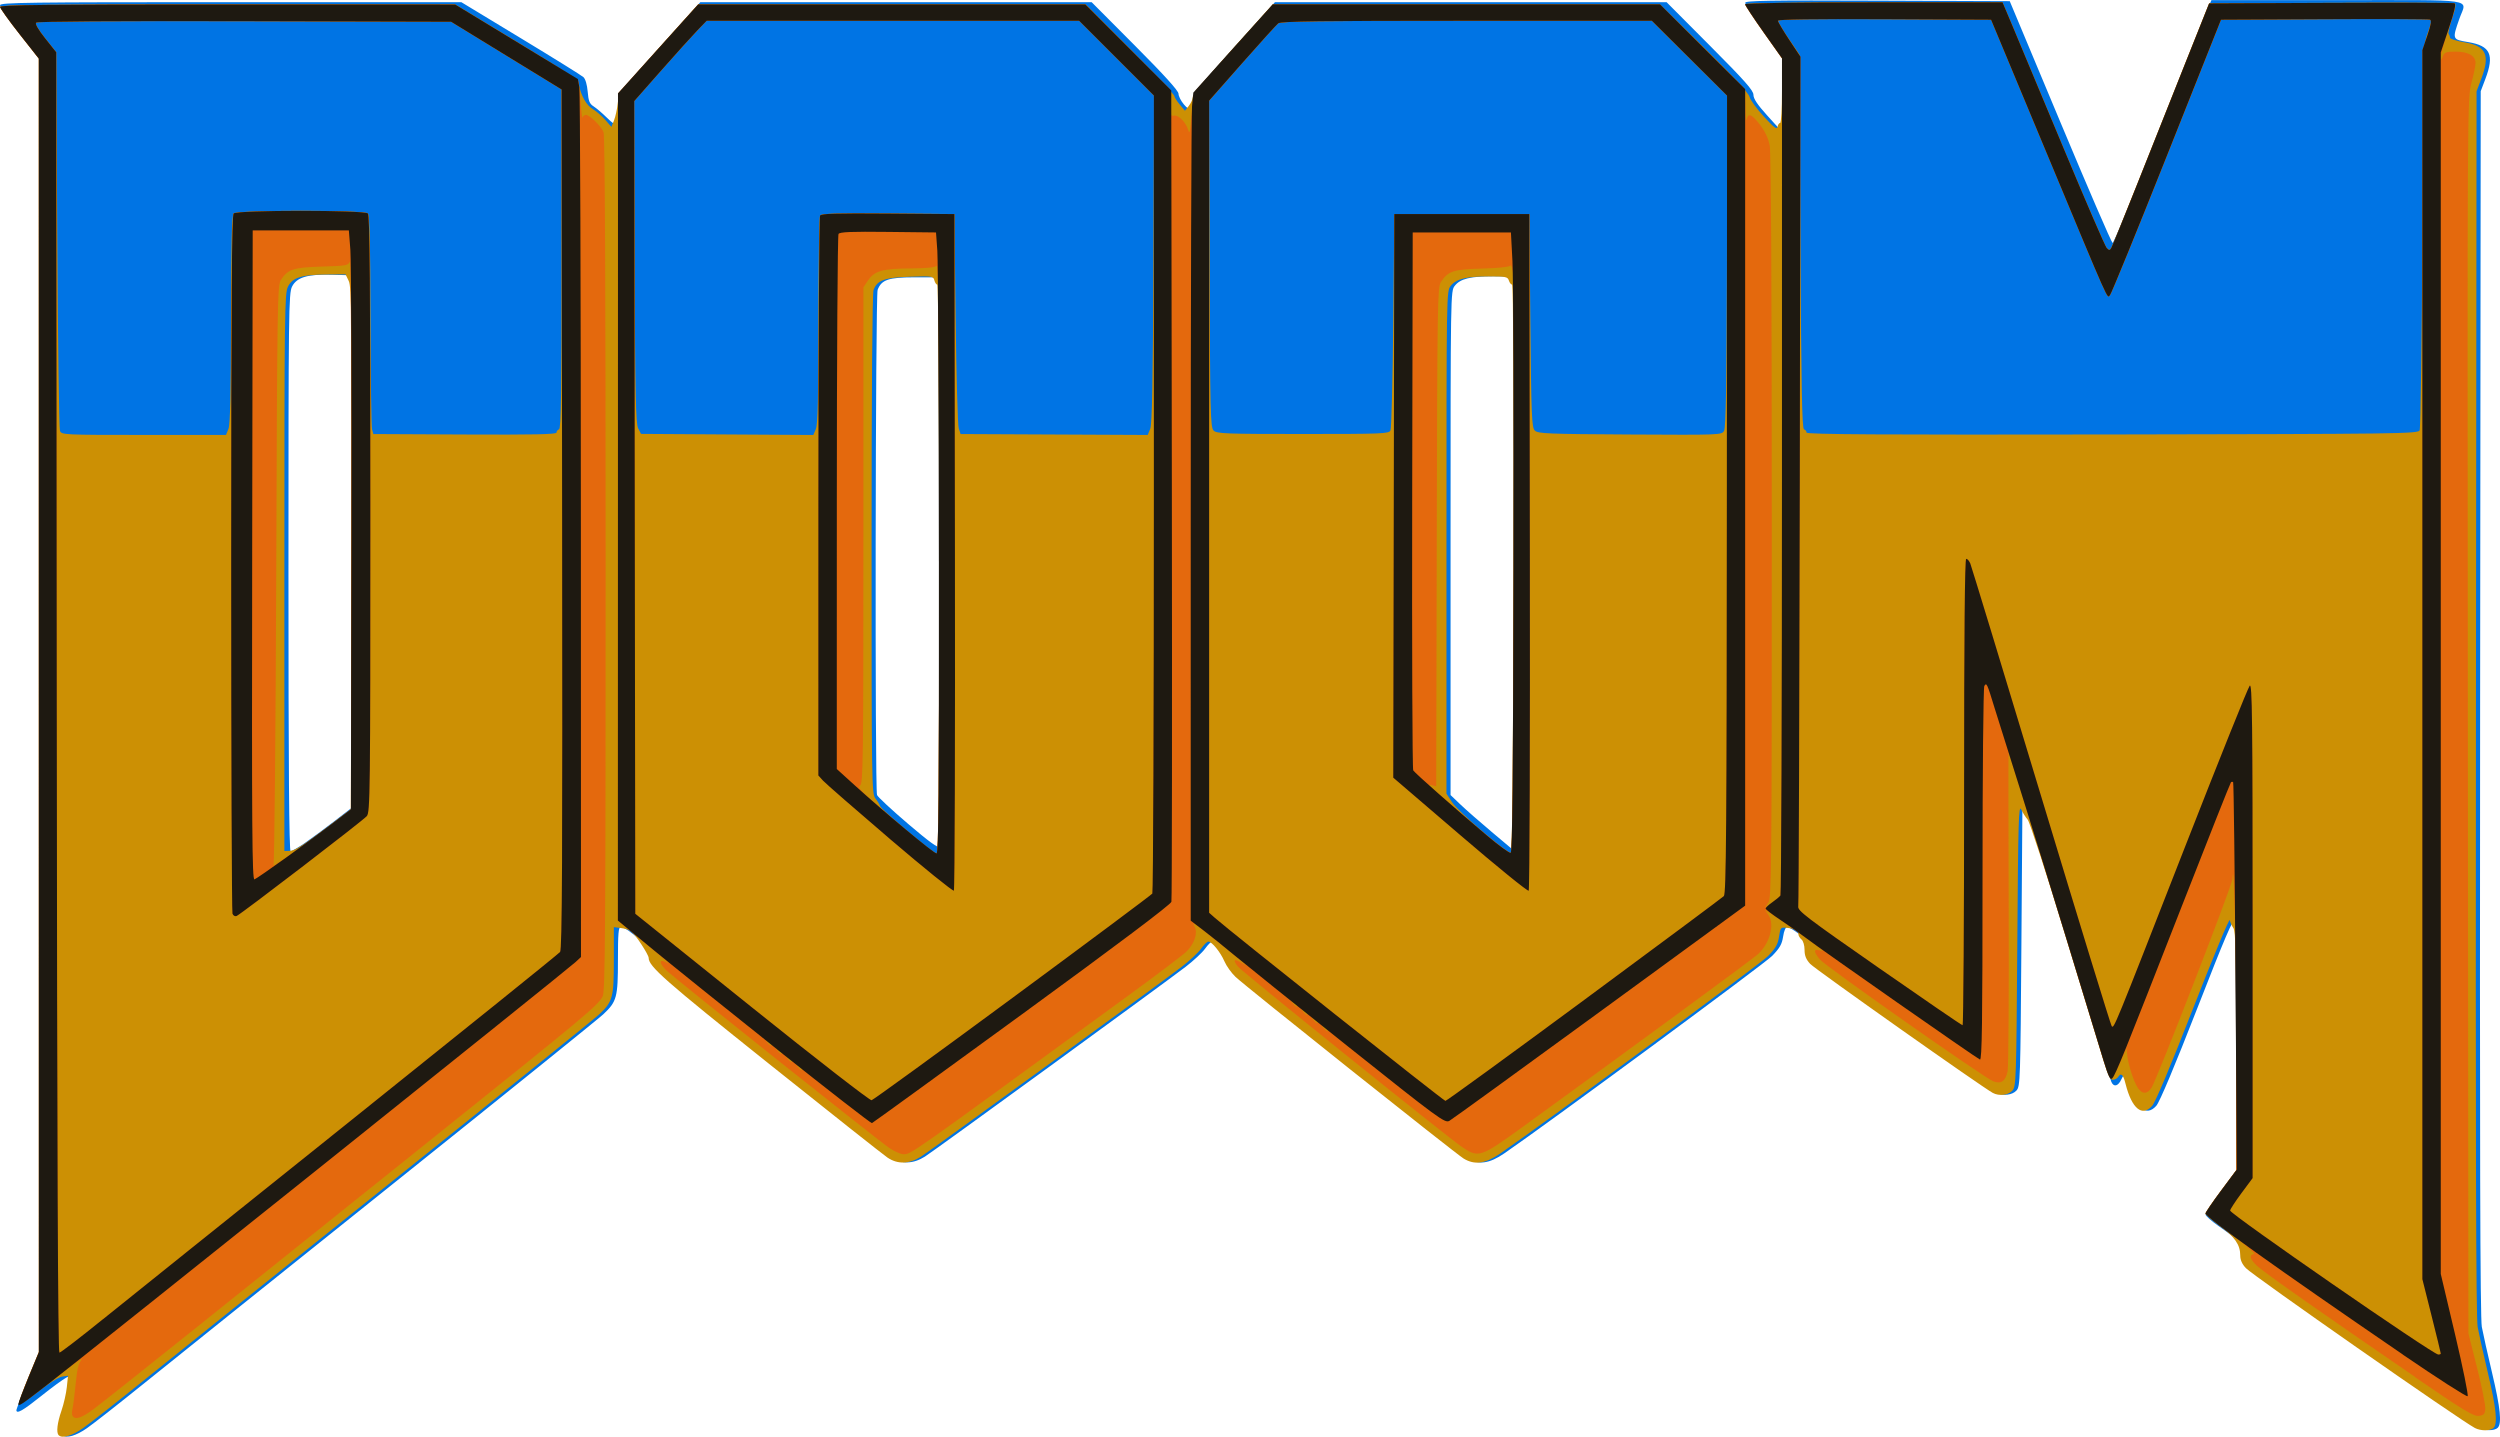
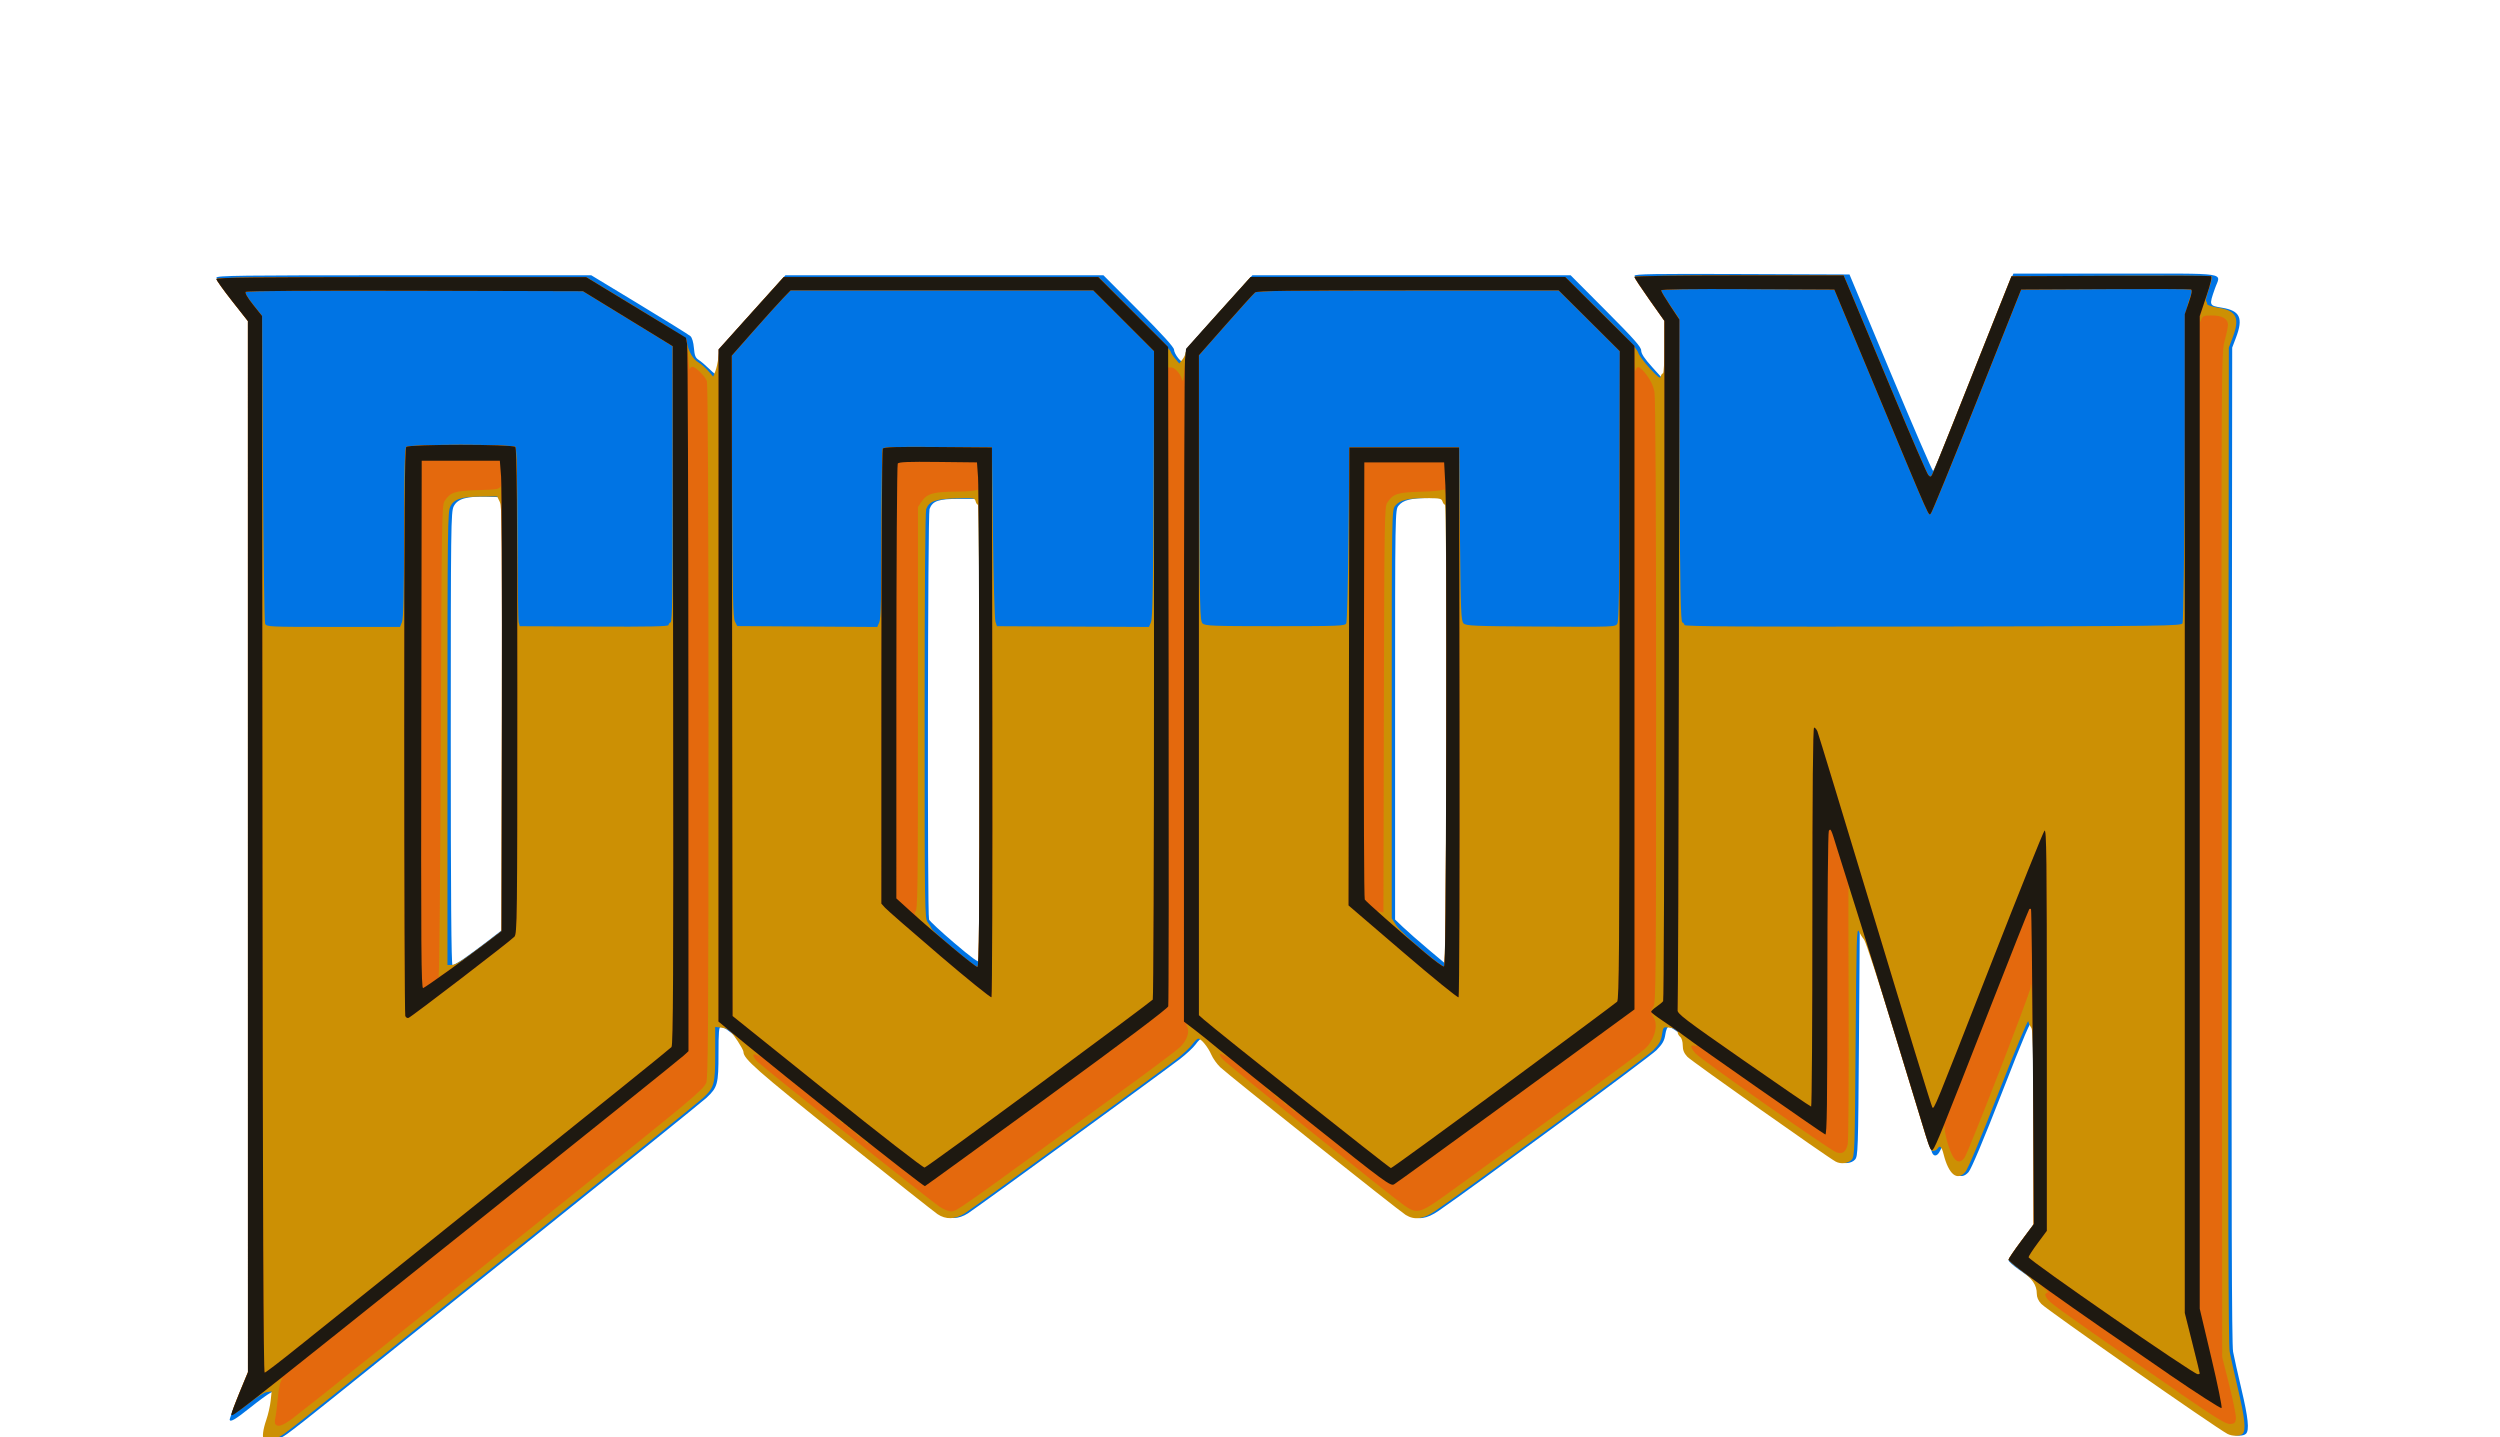
<svg xmlns="http://www.w3.org/2000/svg" width="298.377" height="171.465" viewBox="0 0 78.946 45.367" version="1.1" id="svg8">
  <defs id="defs2" />
  <g id="layer1" transform="translate(-31.0556,-244.3264)">
-     <g id="g2163" transform="matrix(0.906376,0,0,0.906376,23.65419,30.52308)">
+     <g id="g2163" transform="matrix(0.7365201,0,0,0.7365201,31.87372,79.2268)">
      <path style="fill:#0074e4;stroke-width:0.071" d="m 10.352,285.882 c -0.088,-0.088 -0.049,-0.426 0.098,-0.85 0.08,-0.232 0.165,-0.609 0.189,-0.838 l 0.044,-0.417 -0.207,0.107 c -0.114,0.059 -0.512,0.351 -0.884,0.649 -0.628,0.502 -0.855,0.631 -0.855,0.483 0,-0.033 0.192,-0.527 0.428,-1.099 l 0.428,-1.04 -9.58e-4,-22.441 -9.58e-4,-22.441 -0.712,-0.909 c -0.392,-0.5 -0.712,-0.957 -0.712,-1.016 0,-0.095 0.934,-0.107 8.037,-0.106 l 8.037,0.001 2.067,1.252 c 1.137,0.688 2.119,1.299 2.183,1.357 0.071,0.064 0.129,0.261 0.15,0.508 0.027,0.327 0.066,0.423 0.205,0.511 0.094,0.06 0.306,0.24 0.471,0.402 0.343,0.335 0.374,0.309 0.382,-0.312 0.003,-0.222 0.027,-0.459 0.053,-0.526 0.027,-0.067 0.67,-0.813 1.431,-1.657 l 1.382,-1.536 h 6.817 6.817 l 1.513,1.519 c 1.016,1.02 1.513,1.568 1.513,1.67 0,0.083 0.085,0.252 0.189,0.375 0.212,0.252 0.307,0.196 0.309,-0.18 9.12e-4,-0.18 0.238,-0.479 1.432,-1.8 l 1.431,-1.584 h 6.822 6.822 l 1.513,1.519 c 1.211,1.216 1.513,1.556 1.513,1.709 0,0.135 0.14,0.345 0.481,0.721 l 0.481,0.531 0.048,-0.297 c 0.026,-0.164 0.051,-0.714 0.053,-1.224 l 0.005,-0.927 -0.677,-0.958 c -0.372,-0.527 -0.677,-1 -0.677,-1.052 0,-0.077 0.84,-0.09 4.608,-0.075 l 4.608,0.018 1.758,4.201 c 0.967,2.311 1.788,4.211 1.825,4.223 0.037,0.012 0.768,-1.75 1.625,-3.916 0.857,-2.166 1.617,-4.074 1.689,-4.241 l 0.13,-0.303 h 4.388 c 4.984,0 4.502,-0.073 4.252,0.644 -0.254,0.727 -0.255,0.725 0.307,0.818 0.774,0.128 0.918,0.441 0.595,1.289 l -0.16,0.421 -0.021,21.313 c -0.015,15.514 7.8e-4,21.429 0.059,21.741 0.044,0.235 0.206,0.96 0.36,1.611 0.288,1.22 0.343,1.754 0.194,1.903 -0.109,0.109 -0.448,0.11 -0.65,0.003 -0.537,-0.286 -7.731,-5.309 -7.979,-5.57 -0.143,-0.151 -0.196,-0.28 -0.196,-0.477 0,-0.303 -0.131,-0.445 -0.913,-0.994 -0.243,-0.17 -0.441,-0.348 -0.441,-0.395 0,-0.047 0.241,-0.412 0.535,-0.811 l 0.535,-0.726 -0.007,-4.257 c -0.004,-2.342 -0.028,-4.333 -0.054,-4.425 -0.036,-0.128 -0.344,0.592 -1.294,3.029 -0.792,2.03 -1.314,3.272 -1.431,3.404 -0.348,0.393 -0.709,0.095 -0.926,-0.767 -0.093,-0.37 -0.174,-0.413 -0.291,-0.156 -0.111,0.243 -0.264,0.283 -0.348,0.092 -0.038,-0.087 -0.552,-1.747 -1.142,-3.687 -1.428,-4.7 -1.617,-5.297 -1.801,-5.689 l -0.156,-0.334 -0.036,4.929 c -0.034,4.72 -0.041,4.935 -0.171,5.079 -0.145,0.161 -0.462,0.198 -0.682,0.08 -0.274,-0.147 -6.175,-4.296 -6.342,-4.459 -0.118,-0.116 -0.187,-0.28 -0.214,-0.508 -0.034,-0.294 -0.079,-0.367 -0.348,-0.572 -0.17,-0.129 -0.35,-0.235 -0.402,-0.235 -0.056,0 -0.113,0.131 -0.143,0.332 -0.04,0.265 -0.117,0.401 -0.382,0.673 -0.273,0.28 -7.775,5.81 -9.336,6.883 -0.516,0.354 -0.889,0.405 -1.27,0.173 -0.286,-0.174 -7.605,-6.003 -7.949,-6.331 -0.143,-0.136 -0.317,-0.38 -0.387,-0.543 -0.139,-0.321 -0.439,-0.689 -0.56,-0.686 -0.042,10e-4 -0.156,0.114 -0.254,0.251 -0.098,0.137 -0.403,0.421 -0.677,0.632 -0.815,0.625 -8.74,6.395 -9.084,6.613 -0.408,0.259 -0.81,0.269 -1.164,0.029 -0.139,-0.094 -1.999,-1.566 -4.133,-3.271 -3.692,-2.948 -4.187,-3.387 -4.187,-3.71 0,-0.231 -0.869,-1.045 -1.116,-1.045 -0.077,0 -0.096,0.231 -0.096,1.143 0,1.309 -0.038,1.451 -0.509,1.895 -0.171,0.161 -3.471,2.822 -7.332,5.912 -3.862,3.09 -7.746,6.204 -8.632,6.919 -0.886,0.715 -1.798,1.431 -2.026,1.59 -0.38,0.266 -0.72,0.364 -0.842,0.243 z m 8.421,-20.615 c 0.223,-0.152 0.703,-0.506 1.065,-0.786 l 0.659,-0.51 -0.004,-8.961 c -0.002,-4.929 -0.027,-9.09 -0.055,-9.246 l -0.05,-0.285 -0.64,-0.019 c -0.86,-0.026 -1.242,0.086 -1.407,0.413 -0.117,0.232 -0.125,0.855 -0.125,9.96 -7.1e-5,6.764 0.023,9.712 0.075,9.712 0.041,0 0.258,-0.124 0.481,-0.276 z m 22.175,-9.489 c -0.003,-5.234 -0.026,-9.676 -0.052,-9.872 l -0.047,-0.356 h -0.823 c -0.903,0 -1.149,0.084 -1.283,0.436 -0.077,0.202 -0.098,17.402 -0.021,17.601 0.026,0.067 0.513,0.519 1.082,1.005 0.735,0.627 1.052,0.857 1.093,0.793 0.031,-0.05 0.055,-4.372 0.052,-9.606 z m 19.931,-10.104 c -0.037,-0.152 -0.073,-0.16 -0.697,-0.16 -0.794,4.9e-4 -1.138,0.086 -1.332,0.332 -0.145,0.184 -0.146,0.228 -0.146,8.964 v 8.778 l 0.339,0.324 c 0.186,0.178 0.675,0.608 1.087,0.954 l 0.748,0.63 0.02,-9.832 c 0.011,-5.407 0.002,-9.904 -0.019,-9.992 z" id="path2153" />
      <path style="fill:#cc9004;stroke-width:0.071" d="m 10.209,285.888 c -0.088,-0.088 -0.049,-0.426 0.098,-0.85 0.08,-0.232 0.164,-0.601 0.187,-0.82 l 0.042,-0.399 -0.209,0.031 c -0.118,0.017 -0.485,0.248 -0.844,0.531 -0.349,0.275 -0.646,0.467 -0.659,0.427 -0.013,-0.04 0.138,-0.465 0.336,-0.944 l 0.36,-0.871 -0.001,-22.533 -0.001,-22.533 -0.673,-0.855 c -0.37,-0.47 -0.674,-0.895 -0.676,-0.944 -0.002,-0.071 1.628,-0.089 7.927,-0.087 l 7.93,0.002 2.138,1.299 c 1.929,1.172 2.142,1.32 2.177,1.513 0.067,0.37 0.262,0.708 0.482,0.837 0.116,0.068 0.309,0.235 0.428,0.37 l 0.216,0.246 0.092,-0.228 c 0.05,-0.125 0.109,-0.394 0.13,-0.597 0.038,-0.362 0.063,-0.396 1.42,-1.907 l 1.381,-1.538 h 6.748 6.748 l 1.547,1.557 c 0.851,0.856 1.547,1.592 1.547,1.634 0,0.042 0.083,0.176 0.185,0.297 l 0.185,0.22 0.136,-0.172 c 0.075,-0.095 0.136,-0.232 0.136,-0.305 0,-0.073 0.627,-0.83 1.394,-1.682 l 1.394,-1.549 h 6.742 6.742 l 1.541,1.515 c 1.005,0.988 1.556,1.581 1.584,1.707 0.024,0.106 0.249,0.415 0.499,0.687 0.357,0.389 0.46,0.466 0.478,0.36 0.013,-0.074 0.053,-0.135 0.089,-0.135 0.038,0 0.066,-0.48 0.066,-1.128 v -1.128 l -0.642,-0.907 c -0.353,-0.499 -0.642,-0.937 -0.642,-0.974 0,-0.041 1.731,-0.067 4.484,-0.067 h 4.484 l 0.353,0.838 c 0.194,0.461 0.988,2.361 1.764,4.223 0.776,1.862 1.455,3.434 1.509,3.493 0.083,0.09 0.108,0.092 0.16,0.008 0.034,-0.054 0.438,-1.049 0.899,-2.21 0.461,-1.161 1.214,-3.057 1.675,-4.213 l 0.838,-2.103 4.231,-0.018 c 2.327,-0.01 4.269,-0.004 4.317,0.014 0.063,0.024 0.041,0.167 -0.083,0.53 -0.093,0.273 -0.148,0.518 -0.122,0.544 0.026,0.026 0.047,0.083 0.047,0.126 0,0.044 0.221,0.115 0.492,0.16 0.774,0.127 0.918,0.44 0.595,1.288 l -0.16,0.421 -0.021,21.313 c -0.015,15.514 7.8e-4,21.429 0.059,21.741 0.044,0.235 0.206,0.96 0.36,1.611 0.288,1.22 0.343,1.754 0.194,1.903 -0.109,0.109 -0.448,0.11 -0.65,0.003 -0.537,-0.286 -7.731,-5.309 -7.979,-5.57 -0.131,-0.138 -0.196,-0.284 -0.196,-0.438 0,-0.376 -0.191,-0.653 -0.717,-1.035 -0.272,-0.198 -0.495,-0.392 -0.495,-0.43 0,-0.038 0.241,-0.393 0.535,-0.788 l 0.535,-0.718 v -4.149 c 0,-3.412 -0.018,-4.174 -0.098,-4.29 -0.054,-0.077 -0.11,-0.201 -0.125,-0.275 -0.015,-0.074 -0.588,1.305 -1.274,3.064 -0.793,2.033 -1.314,3.275 -1.431,3.407 -0.348,0.393 -0.709,0.095 -0.926,-0.767 -0.084,-0.335 -0.156,-0.402 -0.259,-0.241 -0.031,0.049 -0.112,0.093 -0.179,0.099 -0.094,0.007 -0.17,-0.147 -0.333,-0.677 -0.116,-0.378 -0.729,-2.387 -1.362,-4.464 -0.633,-2.078 -1.207,-3.842 -1.275,-3.92 -0.068,-0.078 -0.17,-0.239 -0.226,-0.356 -0.091,-0.189 -0.107,0.355 -0.138,4.715 -0.034,4.72 -0.041,4.935 -0.171,5.079 -0.145,0.161 -0.462,0.198 -0.682,0.08 -0.368,-0.197 -6.195,-4.314 -6.363,-4.496 -0.143,-0.155 -0.196,-0.286 -0.196,-0.487 0,-0.158 -0.046,-0.313 -0.107,-0.364 -0.059,-0.049 -0.107,-0.131 -0.107,-0.183 0,-0.125 -0.116,-0.19 -0.395,-0.221 -0.224,-0.025 -0.231,-0.017 -0.28,0.308 -0.04,0.266 -0.117,0.402 -0.382,0.674 -0.273,0.28 -7.775,5.81 -9.336,6.883 -0.516,0.354 -0.889,0.405 -1.27,0.173 -0.286,-0.174 -7.605,-6.003 -7.949,-6.331 -0.143,-0.136 -0.317,-0.38 -0.387,-0.543 -0.139,-0.321 -0.439,-0.689 -0.56,-0.686 -0.042,10e-4 -0.156,0.114 -0.254,0.251 -0.098,0.137 -0.403,0.421 -0.677,0.632 -0.815,0.625 -8.74,6.395 -9.084,6.613 -0.408,0.259 -0.81,0.269 -1.164,0.029 -0.139,-0.094 -1.999,-1.566 -4.133,-3.271 -3.626,-2.896 -4.187,-3.39 -4.187,-3.687 0,-0.108 -0.444,-0.791 -0.597,-0.918 -0.059,-0.049 -0.221,-0.103 -0.361,-0.12 l -0.254,-0.032 v 1.143 c 0,1.31 -0.038,1.452 -0.509,1.895 -0.171,0.161 -3.471,2.822 -7.332,5.912 -3.862,3.09 -7.746,6.204 -8.632,6.919 -0.886,0.715 -1.798,1.431 -2.026,1.59 -0.38,0.266 -0.72,0.364 -0.842,0.243 z m 30.675,-30.176 c 0,-5.686 -0.027,-9.908 -0.063,-9.908 -0.035,0 -0.081,-0.068 -0.102,-0.15 -0.038,-0.144 -0.075,-0.149 -0.849,-0.125 -0.884,0.028 -1.14,0.121 -1.27,0.462 -0.042,0.11 -0.068,3.516 -0.068,8.861 0,8.34 0.005,8.689 0.132,8.852 0.073,0.093 0.146,0.213 0.162,0.265 0.041,0.128 1.856,1.65 1.969,1.65 0.071,5.2e-4 0.089,-2.028 0.089,-9.907 z m 20.012,-0.024 c 0.011,-6.105 -0.007,-9.884 -0.049,-9.884 -0.037,0 -0.087,-0.064 -0.112,-0.143 -0.041,-0.129 -0.108,-0.143 -0.7,-0.142 -0.791,4.9e-4 -1.135,0.087 -1.328,0.332 -0.145,0.184 -0.146,0.228 -0.146,8.937 v 8.752 l 0.195,0.298 c 0.218,0.333 1.923,1.801 2.044,1.76 0.055,-0.018 0.083,-2.866 0.096,-9.91 z m -41.457,9.119 0.952,-0.72 0.018,-9.087 c 0.016,-8.087 0.006,-9.113 -0.092,-9.32 l -0.111,-0.233 -0.656,0.005 c -0.879,0.007 -1.191,0.105 -1.351,0.423 -0.117,0.233 -0.125,0.856 -0.125,9.956 l -1.1e-4,9.707 0.207,-0.006 c 0.146,-0.004 0.484,-0.216 1.158,-0.726 z m -3.313,-13.978 c 0.06,-0.153 0.085,-1.24 0.089,-3.817 0.004,-2.701 0.027,-3.625 0.091,-3.689 0.122,-0.122 4.554,-0.122 4.676,0 0.064,0.064 0.087,0.997 0.093,3.724 0.004,2.001 0.028,3.712 0.053,3.801 l 0.046,0.162 3.19,0.016 c 2.392,0.012 3.19,-0.005 3.19,-0.067 0,-0.046 0.04,-0.097 0.089,-0.113 0.07,-0.023 0.089,-1.274 0.089,-5.936 v -5.907 l -1.925,-1.18 -1.925,-1.18 -7.195,-0.019 c -4.48,-0.012 -7.22,0.007 -7.263,0.049 -0.043,0.043 0.073,0.245 0.316,0.55 l 0.384,0.482 0.038,6.525 c 0.021,3.589 0.062,6.59 0.093,6.668 0.054,0.139 0.121,0.143 2.92,0.143 h 2.865 z m 20.553,-3.768 c 5.7e-4,-1.966 0.027,-3.614 0.058,-3.664 0.045,-0.07 0.567,-0.086 2.369,-0.071 l 2.312,0.019 0.043,3.635 c 0.024,1.999 0.072,3.724 0.108,3.833 l 0.064,0.197 3.26,0.016 3.26,0.016 0.087,-0.214 c 0.066,-0.161 0.093,-1.627 0.112,-5.91 l 0.025,-5.696 -1.307,-1.307 -1.307,-1.307 h -6.487 -6.487 l -0.327,0.339 c -0.18,0.186 -0.75,0.818 -1.266,1.403 l -0.939,1.065 0.021,5.6 c 0.017,4.64 0.038,5.633 0.121,5.795 l 0.1,0.195 3.001,0.019 3.001,0.019 0.089,-0.204 c 0.067,-0.154 0.089,-1.077 0.09,-3.778 z m 31.654,-2.071 0.016,-5.76 -1.316,-1.31 -1.316,-1.31 h -6.451 c -5.054,0 -6.476,0.019 -6.564,0.089 -0.062,0.049 -0.63,0.676 -1.263,1.394 l -1.151,1.305 0.02,5.686 c 0.018,5.212 0.03,5.696 0.14,5.805 0.108,0.108 0.406,0.12 3.111,0.12 2.778,0 2.996,-0.009 3.052,-0.125 0.034,-0.069 0.077,-1.793 0.097,-3.831 l 0.036,-3.707 h 2.352 2.352 l 0.036,3.712 c 0.032,3.341 0.048,3.724 0.155,3.831 0.107,0.107 0.442,0.121 3.315,0.137 3.159,0.018 3.197,0.017 3.28,-0.128 0.062,-0.109 0.088,-1.638 0.1,-5.907 z m 24.133,5.893 c 0.034,-0.068 0.077,-3.123 0.097,-6.789 0.036,-6.664 0.036,-6.665 0.193,-7.078 0.115,-0.302 0.135,-0.422 0.071,-0.446 -0.048,-0.018 -1.705,-0.025 -3.684,-0.015 l -3.597,0.018 -1.891,4.755 c -1.04,2.615 -1.93,4.793 -1.976,4.84 -0.109,0.109 0.058,0.484 -2.226,-4.997 l -1.917,-4.598 -3.713,-0.018 c -2.566,-0.013 -3.713,0.005 -3.713,0.057 0,0.041 0.168,0.322 0.374,0.624 l 0.374,0.549 0.036,6.516 c 0.028,5.124 0.055,6.523 0.125,6.546 0.049,0.016 0.089,0.067 0.089,0.113 -10e-7,0.063 2.573,0.079 10.649,0.065 10.046,-0.017 10.653,-0.025 10.71,-0.143 z" id="path2151" />
      <path style="fill:#e4690d;stroke-width:0.071" d="m 10.694,285.22 c -0.026,-0.041 -0.027,-0.155 -0.002,-0.253 0.024,-0.098 0.073,-0.484 0.109,-0.858 0.046,-0.487 0.101,-0.723 0.194,-0.829 0.16,-0.183 -0.493,0.291 -1.436,1.041 -0.39,0.311 -0.721,0.531 -0.735,0.49 -0.014,-0.041 0.137,-0.466 0.336,-0.945 l 0.36,-0.871 -0.001,-22.533 -0.001,-22.533 -0.673,-0.855 c -0.37,-0.47 -0.674,-0.895 -0.676,-0.944 -0.002,-0.071 1.627,-0.089 7.919,-0.089 h 7.922 l 2.128,1.288 c 1.17,0.708 2.147,1.318 2.169,1.355 0.023,0.037 0.061,0.363 0.084,0.726 0.024,0.362 0.056,0.618 0.073,0.569 0.016,-0.049 0.068,-0.089 0.115,-0.089 0.132,0 0.537,0.399 0.616,0.607 0.046,0.122 0.071,5.363 0.071,15.048 0,12.699 -0.015,14.889 -0.101,15.053 -0.172,0.327 -0.563,0.653 -5.922,4.945 -2.862,2.292 -6.599,5.285 -8.304,6.651 -1.705,1.366 -3.289,2.623 -3.518,2.793 -0.415,0.306 -0.636,0.378 -0.725,0.233 z m 1.058,-3.368 c 0.792,-0.639 4.679,-3.755 8.639,-6.924 3.96,-3.169 7.24,-5.811 7.289,-5.873 0.071,-0.088 0.086,-3.175 0.071,-15.08 l -0.018,-14.969 -1.925,-1.18 -1.925,-1.18 -7.195,-0.019 c -4.48,-0.012 -7.22,0.007 -7.263,0.049 -0.043,0.043 0.073,0.245 0.316,0.55 l 0.384,0.483 0.018,22.653 c 0.013,15.729 0.041,22.653 0.093,22.653 0.041,0 0.723,-0.523 1.514,-1.163 z m 4.514,-14.129 c -0.025,-0.064 -0.045,-5.561 -0.045,-12.215 0,-9.314 0.02,-12.117 0.086,-12.183 0.122,-0.122 4.554,-0.122 4.676,0 0.066,0.066 0.086,2.488 0.086,10.47 0,9.788 -0.007,10.393 -0.125,10.528 -0.144,0.165 -4.396,3.426 -4.538,3.48 -0.052,0.02 -0.115,-0.016 -0.139,-0.081 z m 3.591,-3.227 0.535,-0.412 0.013,-9.62 c 0.008,-5.439 -0.013,-9.554 -0.048,-9.468 -0.057,0.142 -0.123,0.154 -0.982,0.18 -0.996,0.031 -1.176,0.09 -1.424,0.467 -0.118,0.18 -0.128,0.795 -0.161,10.246 -0.02,5.53 -0.063,10.097 -0.097,10.149 -0.065,0.1 1.255,-0.84 2.164,-1.541 z m 72.455,19.368 c -3.299,-2.261 -5.26,-3.639 -5.505,-3.868 -0.253,-0.237 -0.294,-0.38 -0.119,-0.415 0.068,-0.014 -0.245,-0.288 -0.784,-0.685 -0.493,-0.364 -0.897,-0.693 -0.897,-0.73 0,-0.037 0.241,-0.391 0.535,-0.786 l 0.535,-0.718 -0.008,-4.468 c -0.007,-3.723 -0.069,-6.555 -0.124,-5.68 -0.015,0.235 -2.633,6.987 -2.82,7.272 -0.171,0.26 -0.37,0.225 -0.533,-0.094 -0.183,-0.359 -0.358,-1.044 -0.318,-1.245 0.018,-0.088 -0.076,0.089 -0.209,0.395 -0.132,0.305 -0.275,0.589 -0.316,0.63 -0.053,0.053 -0.139,-0.132 -0.291,-0.626 -0.119,-0.386 -0.729,-2.386 -1.357,-4.444 -0.628,-2.058 -1.321,-4.304 -1.54,-4.99 -0.219,-0.686 -0.406,-1.272 -0.415,-1.301 -0.009,-0.029 -0.008,2.394 0.003,5.386 0.011,2.992 -0.006,5.563 -0.037,5.714 -0.071,0.344 -0.227,0.454 -0.498,0.352 -0.307,-0.116 -5.833,-3.999 -6.038,-4.243 -0.225,-0.267 -0.232,-0.377 -0.022,-0.323 0.155,0.04 0.154,0.036 -0.018,-0.099 -0.272,-0.213 -1.359,-0.982 -1.632,-1.155 l -0.242,-0.153 0.124,0.19 c 0.215,0.328 0.042,0.966 -0.364,1.346 -0.17,0.159 -4.31,3.199 -8.209,6.027 -1.463,1.061 -1.536,1.086 -2.108,0.698 -0.519,-0.352 -7.673,-6.112 -7.814,-6.291 -0.181,-0.231 -0.13,-0.284 0.124,-0.13 l 0.198,0.121 -0.188,-0.164 c -0.301,-0.263 -1.141,-0.942 -1.445,-1.168 -0.258,-0.192 -0.273,-0.196 -0.192,-0.044 0.116,0.217 -0.003,0.584 -0.281,0.862 -0.113,0.113 -1.033,0.81 -2.044,1.547 -7.838,5.72 -7.546,5.515 -7.829,5.516 -0.081,5e-4 -0.289,-0.09 -0.463,-0.201 -0.318,-0.203 -7.416,-5.856 -7.784,-6.199 -0.248,-0.231 -0.269,-0.411 -0.036,-0.297 0.16,0.078 0.16,0.077 0.015,-0.051 -0.08,-0.071 -0.489,-0.412 -0.909,-0.758 l -0.764,-0.629 0.002,-14.411 0.002,-14.411 1.397,-1.55 1.397,-1.55 h 6.745 6.745 l 1.478,1.48 1.478,1.48 v 0.474 c 0,0.418 0.015,0.47 0.126,0.441 0.157,-0.041 0.431,0.239 0.507,0.518 0.041,0.152 0.069,0.012 0.108,-0.543 0.039,-0.561 0.084,-0.784 0.178,-0.891 0.069,-0.078 0.696,-0.776 1.392,-1.55 l 1.266,-1.408 h 6.744 6.744 l 1.483,1.477 1.483,1.477 0.01,0.608 c 0.005,0.334 0.024,0.536 0.041,0.448 0.047,-0.246 0.18,-0.193 0.47,0.186 0.174,0.228 0.288,0.474 0.335,0.723 0.046,0.242 0.071,4.968 0.071,13.288 0,12.062 -0.008,12.923 -0.122,13.086 l -0.122,0.174 0.247,-0.172 c 0.136,-0.095 0.27,-0.206 0.299,-0.247 0.029,-0.041 0.053,-6.621 0.053,-14.622 l 0.001,-14.547 -0.642,-0.907 c -0.353,-0.499 -0.642,-0.937 -0.642,-0.974 0,-0.041 1.731,-0.067 4.484,-0.067 h 4.484 l 0.353,0.838 c 0.194,0.461 0.988,2.361 1.764,4.223 0.776,1.862 1.455,3.434 1.509,3.493 0.083,0.09 0.108,0.092 0.16,0.008 0.034,-0.054 0.438,-1.049 0.899,-2.21 0.461,-1.161 1.214,-3.057 1.675,-4.213 l 0.838,-2.103 4.231,-0.018 c 2.327,-0.01 4.269,-0.004 4.316,0.014 0.06,0.023 0.003,0.279 -0.196,0.871 -0.155,0.461 -0.279,0.904 -0.277,0.984 0.004,0.137 0.008,0.137 0.069,-0.015 0.056,-0.138 0.117,-0.16 0.443,-0.16 0.444,0 0.695,0.143 0.695,0.395 0,0.095 -0.065,0.408 -0.143,0.696 -0.142,0.518 -0.143,0.678 -0.124,22.044 l 0.019,21.522 0.305,1.212 c 0.168,0.666 0.296,1.308 0.284,1.426 -0.018,0.18 -0.055,0.217 -0.236,0.235 -0.179,0.018 -0.551,-0.209 -2.21,-1.346 z m 0.893,-0.817 c 0,-0.021 -0.144,-0.613 -0.321,-1.316 l -0.321,-1.277 v -21.41 -21.41 l 0.175,-0.515 c 0.128,-0.375 0.152,-0.524 0.089,-0.548 -0.047,-0.018 -1.705,-0.025 -3.683,-0.014 l -3.597,0.018 -1.891,4.755 c -1.04,2.615 -1.93,4.793 -1.976,4.84 -0.109,0.109 0.059,0.484 -2.226,-4.997 l -1.917,-4.598 -3.713,-0.018 c -2.485,-0.012 -3.713,0.006 -3.713,0.054 0,0.04 0.177,0.338 0.392,0.662 l 0.392,0.59 -0.024,14.717 c -0.013,8.095 -0.037,14.793 -0.054,14.886 -0.027,0.151 0.264,0.374 2.821,2.155 1.568,1.092 2.875,1.987 2.905,1.987 0.029,6.7e-4 0.053,-3.656 0.053,-8.125 0,-5.484 0.024,-8.126 0.073,-8.126 0.04,0 0.103,0.072 0.141,0.16 0.037,0.088 1.148,3.737 2.468,8.108 1.32,4.371 2.427,7.978 2.459,8.014 0.081,0.09 0.05,0.166 2.523,-6.161 1.203,-3.078 2.232,-5.643 2.287,-5.7 0.086,-0.089 0.1,1.124 0.1,8.526 v 8.63 l -0.391,0.527 c -0.215,0.29 -0.391,0.561 -0.392,0.603 -0.002,0.124 7.06,5.01 7.251,5.017 0.049,0.002 0.089,-0.014 0.089,-0.035 z m -49.754,-12.399 c 2.646,-1.952 4.835,-3.585 4.864,-3.628 0.029,-0.044 0.053,-6.317 0.053,-13.942 l 10e-4,-13.862 -1.303,-1.303 -1.303,-1.303 h -6.487 -6.487 l -0.327,0.339 c -0.18,0.186 -0.748,0.816 -1.263,1.4 l -0.935,1.061 0.018,14.157 0.018,14.157 4.063,3.261 c 2.235,1.793 4.111,3.25 4.17,3.236 0.059,-0.013 2.272,-1.621 4.918,-3.573 z m -4.279,-5.531 c -1.195,-1.021 -2.244,-1.936 -2.333,-2.034 l -0.16,-0.178 10e-4,-9.708 c 5.7e-4,-5.339 0.027,-9.749 0.058,-9.798 0.045,-0.07 0.567,-0.086 2.369,-0.071 l 2.312,0.019 0.018,11.758 c 0.01,6.467 -0.007,11.783 -0.037,11.813 -0.03,0.03 -1.033,-0.78 -2.228,-1.8 z m 1.713,-9.774 c 0,-7.995 -0.019,-10.26 -0.086,-10.193 -0.056,0.056 -0.368,0.087 -0.909,0.09 -0.969,0.005 -1.258,0.086 -1.48,0.416 l -0.163,0.242 v 8.647 c 0,7.909 -0.01,8.652 -0.116,8.711 -0.095,0.053 0.02,0.183 0.624,0.709 1.259,1.096 1.948,1.655 2.04,1.656 0.071,0.001 0.089,-2.101 0.089,-10.277 z m 22.478,15.382 c 2.62,-1.935 4.809,-3.562 4.863,-3.616 0.083,-0.083 0.099,-2.301 0.105,-13.994 l 0.007,-13.896 -1.31,-1.304 -1.31,-1.304 h -6.451 c -5.054,0 -6.476,0.019 -6.564,0.089 -0.062,0.049 -0.629,0.675 -1.261,1.392 l -1.149,1.303 v 14.147 14.147 l 0.196,0.174 c 0.52,0.462 7.975,6.381 8.037,6.381 0.039,7e-5 2.215,-1.583 4.836,-3.518 z m -4.324,-5.745 -2.33,-1.998 0.018,-9.818 0.018,-9.818 h 2.352 2.352 l 0.018,11.758 c 0.01,6.467 -0.008,11.784 -0.041,11.816 -0.032,0.032 -1.107,-0.841 -2.388,-1.94 z m 1.861,-9.344 c 0.011,-5.466 5.7e-4,-10.08 -0.024,-10.253 -0.025,-0.173 -0.066,-0.281 -0.092,-0.239 -0.028,0.045 -0.424,0.086 -0.977,0.101 -1.008,0.027 -1.189,0.086 -1.439,0.469 -0.118,0.18 -0.127,0.718 -0.145,8.881 l -0.019,8.69 -0.151,-0.04 c -0.083,-0.022 -0.123,-0.015 -0.088,0.014 0.035,0.029 0.336,0.294 0.67,0.588 1.22,1.076 2.088,1.779 2.166,1.753 0.058,-0.019 0.085,-2.738 0.1,-9.964 z m -24.791,17.514 c 0,-0.015 -0.056,-0.071 -0.125,-0.125 -0.113,-0.089 -0.116,-0.086 -0.027,0.027 0.093,0.119 0.152,0.157 0.152,0.098 z m -0.356,-0.285 c 0,-0.015 -0.056,-0.071 -0.125,-0.125 -0.113,-0.089 -0.116,-0.086 -0.027,0.027 0.093,0.119 0.152,0.156 0.152,0.098 z m -0.356,-0.285 c 0,-0.015 -0.056,-0.071 -0.125,-0.125 -0.113,-0.089 -0.116,-0.086 -0.027,0.027 0.093,0.119 0.152,0.157 0.152,0.098 z m -0.356,-0.285 c 0,-0.015 -0.056,-0.071 -0.125,-0.125 -0.113,-0.089 -0.116,-0.086 -0.027,0.027 0.093,0.119 0.152,0.156 0.152,0.098 z m 19.388,-0.499 c 0,-0.015 -0.056,-0.071 -0.125,-0.125 -0.113,-0.089 -0.116,-0.086 -0.027,0.027 0.093,0.119 0.152,0.157 0.152,0.098 z m -0.356,-0.285 c 0,-0.015 -0.056,-0.071 -0.125,-0.125 -0.113,-0.089 -0.116,-0.086 -0.027,0.027 0.093,0.119 0.152,0.157 0.152,0.098 z m -0.356,-0.285 c 0,-0.015 -0.056,-0.071 -0.125,-0.125 -0.113,-0.089 -0.116,-0.086 -0.027,0.027 0.093,0.119 0.152,0.157 0.152,0.098 z m -0.356,-0.285 c 0,-0.015 -0.056,-0.071 -0.125,-0.125 -0.113,-0.089 -0.116,-0.086 -0.027,0.027 0.093,0.119 0.152,0.156 0.152,0.098 z" id="path2149" />
      <path style="fill:#1e1911;stroke-width:0.071" d="m 8.808,284.796 c 0,-0.043 0.16,-0.466 0.356,-0.94 l 0.356,-0.861 -0.001,-22.533 -0.001,-22.533 -0.673,-0.855 c -0.37,-0.47 -0.674,-0.895 -0.676,-0.944 -0.002,-0.071 1.628,-0.089 7.927,-0.087 l 7.93,0.002 2.137,1.299 2.137,1.299 0.05,0.285 c 0.028,0.157 0.052,7.039 0.054,15.294 l 0.004,15.009 -0.196,0.181 c -0.313,0.29 -16.731,13.427 -18.336,14.672 -0.996,0.772 -1.07,0.822 -1.07,0.712 z m 2.944,-2.944 c 0.792,-0.639 4.679,-3.755 8.639,-6.924 3.96,-3.169 7.24,-5.811 7.289,-5.873 0.071,-0.088 0.086,-3.175 0.071,-15.08 l -0.018,-14.969 -1.925,-1.18 -1.925,-1.18 -7.195,-0.019 c -4.48,-0.012 -7.22,0.007 -7.263,0.049 -0.043,0.043 0.073,0.245 0.316,0.55 l 0.384,0.483 0.018,22.653 c 0.013,15.729 0.041,22.653 0.093,22.653 0.041,0 0.723,-0.523 1.514,-1.163 z m 4.514,-14.129 c -0.025,-0.064 -0.045,-5.561 -0.045,-12.215 0,-9.314 0.02,-12.117 0.086,-12.183 0.122,-0.122 4.554,-0.122 4.676,0 0.066,0.066 0.086,2.488 0.086,10.47 0,9.788 -0.007,10.393 -0.125,10.528 -0.144,0.165 -4.396,3.426 -4.538,3.48 -0.052,0.02 -0.115,-0.016 -0.139,-0.081 z m 1.853,-1.945 c 0.544,-0.391 1.278,-0.931 1.631,-1.201 l 0.642,-0.491 0.017,-9.408 c 0.009,-5.174 -0.007,-9.712 -0.036,-10.085 l -0.053,-0.677 h -1.675 -1.675 l -0.018,11.324 c -0.015,9.588 -0.003,11.318 0.08,11.286 0.054,-0.021 0.543,-0.357 1.087,-0.748 z m 73.761,17.301 c -4.487,-3.07 -6.873,-4.777 -6.873,-4.916 0,-0.036 0.245,-0.395 0.545,-0.797 l 0.545,-0.731 -0.046,-6.729 c -0.025,-3.701 -0.062,-6.746 -0.082,-6.766 -0.02,-0.02 -0.054,-0.018 -0.076,0.003 -0.022,0.022 -0.803,1.992 -1.736,4.378 -1.981,5.066 -2.279,5.801 -2.397,5.932 -0.071,0.078 -0.129,-0.037 -0.304,-0.606 -0.119,-0.386 -0.669,-2.194 -1.224,-4.017 -0.555,-1.823 -1.309,-4.261 -1.676,-5.417 -0.367,-1.157 -0.77,-2.44 -0.896,-2.851 -0.266,-0.873 -0.28,-0.901 -0.36,-0.774 -0.034,0.053 -0.062,3.011 -0.062,6.573 -8.7e-4,5.153 -0.019,6.469 -0.09,6.442 -0.111,-0.043 -5.504,-3.811 -6.041,-4.221 -0.216,-0.165 -0.625,-0.453 -0.909,-0.642 -0.284,-0.188 -0.517,-0.367 -0.517,-0.398 0,-0.031 0.104,-0.129 0.232,-0.218 0.127,-0.089 0.255,-0.195 0.284,-0.237 0.029,-0.041 0.053,-6.621 0.053,-14.622 l 0.001,-14.547 -0.642,-0.907 c -0.353,-0.499 -0.642,-0.937 -0.642,-0.974 0,-0.041 1.731,-0.067 4.484,-0.067 h 4.484 l 0.353,0.838 c 0.194,0.461 0.988,2.361 1.764,4.223 0.776,1.862 1.455,3.434 1.509,3.493 0.083,0.09 0.108,0.092 0.16,0.008 0.034,-0.054 0.438,-1.049 0.899,-2.21 0.461,-1.161 1.214,-3.057 1.675,-4.213 l 0.838,-2.103 4.231,-0.018 c 2.327,-0.01 4.269,-0.004 4.316,0.014 0.06,0.023 0.003,0.279 -0.196,0.871 l -0.281,0.838 v 21.281 21.281 l 0.497,2.101 c 0.273,1.156 0.471,2.127 0.439,2.158 -0.031,0.031 -1.049,-0.622 -2.261,-1.451 z m 1.324,-0.032 c 0,-0.021 -0.144,-0.613 -0.321,-1.316 l -0.321,-1.277 v -21.41 -21.41 l 0.175,-0.515 c 0.128,-0.375 0.152,-0.524 0.089,-0.548 -0.047,-0.018 -1.705,-0.025 -3.683,-0.014 l -3.597,0.018 -1.891,4.755 c -1.04,2.615 -1.93,4.793 -1.976,4.84 -0.109,0.109 0.058,0.484 -2.226,-4.997 l -1.917,-4.598 -3.713,-0.018 c -2.485,-0.012 -3.713,0.006 -3.713,0.054 0,0.04 0.177,0.338 0.392,0.662 l 0.392,0.59 -0.023,14.717 c -0.013,8.095 -0.037,14.793 -0.054,14.886 -0.027,0.151 0.264,0.374 2.821,2.155 1.568,1.092 2.875,1.987 2.905,1.987 0.029,6.7e-4 0.053,-3.656 0.053,-8.125 0,-5.484 0.024,-8.126 0.073,-8.126 0.04,0 0.103,0.072 0.141,0.16 0.037,0.088 1.148,3.737 2.468,8.108 1.32,4.371 2.427,7.978 2.459,8.014 0.081,0.09 0.05,0.166 2.523,-6.161 1.203,-3.078 2.232,-5.643 2.287,-5.7 0.086,-0.089 0.1,1.124 0.1,8.526 v 8.63 l -0.391,0.527 c -0.215,0.29 -0.391,0.561 -0.392,0.603 -0.002,0.124 7.06,5.01 7.251,5.017 0.049,0.002 0.089,-0.014 0.089,-0.035 z M 35.248,272.454 c -1.781,-1.419 -3.76,-3.011 -4.397,-3.537 l -1.158,-0.957 0.002,-14.409 0.002,-14.409 1.397,-1.55 1.397,-1.55 h 6.745 6.745 l 1.496,1.498 1.496,1.498 0.021,14.06 c 0.011,7.733 0.004,14.127 -0.016,14.209 -0.024,0.096 -1.868,1.485 -5.207,3.92 -2.844,2.074 -5.196,3.78 -5.227,3.791 -0.031,0.011 -1.515,-1.142 -3.296,-2.561 z m 8.202,-1.806 c 2.646,-1.952 4.835,-3.585 4.864,-3.628 0.029,-0.044 0.053,-6.317 0.053,-13.942 l 0.001,-13.862 -1.303,-1.303 -1.303,-1.303 h -6.487 -6.487 l -0.327,0.339 c -0.18,0.186 -0.748,0.816 -1.263,1.4 l -0.935,1.061 0.018,14.157 0.018,14.157 4.063,3.261 c 2.235,1.793 4.111,3.25 4.17,3.236 0.059,-0.013 2.272,-1.621 4.918,-3.573 z m -4.279,-5.531 c -1.195,-1.021 -2.244,-1.936 -2.333,-2.034 l -0.16,-0.178 0.001,-9.708 c 5.71e-4,-5.339 0.027,-9.749 0.058,-9.798 0.045,-0.07 0.567,-0.086 2.369,-0.071 l 2.312,0.019 0.018,11.758 c 0.01,6.467 -0.007,11.783 -0.037,11.813 -0.03,0.03 -1.033,-0.78 -2.228,-1.8 z m 1.705,-9.671 c -0.004,-5.596 -0.028,-10.464 -0.053,-10.817 l -0.046,-0.642 -1.67,-0.019 c -1.289,-0.015 -1.683,0.001 -1.727,0.071 -0.032,0.05 -0.058,4.264 -0.059,9.366 l -0.001,9.276 0.618,0.561 c 1.04,0.945 2.762,2.379 2.857,2.379 0.071,0 0.088,-2.067 0.082,-10.175 z m 14.25,16.898 c -1.854,-1.478 -3.644,-2.915 -3.978,-3.194 -0.333,-0.279 -0.806,-0.659 -1.051,-0.846 l -0.446,-0.339 4.99e-4,-13.949 c 2.85e-4,-7.672 0.021,-14.163 0.045,-14.425 l 0.045,-0.476 1.384,-1.538 1.384,-1.538 h 6.746 6.746 l 1.483,1.477 1.483,1.477 v 14.224 14.224 l -5.073,3.705 c -2.79,2.038 -5.146,3.745 -5.236,3.795 -0.152,0.084 -0.371,-0.077 -3.534,-2.598 z m 8.236,-1.619 c 2.62,-1.935 4.809,-3.562 4.863,-3.616 0.083,-0.083 0.099,-2.301 0.105,-13.994 l 0.007,-13.896 -1.31,-1.304 -1.31,-1.304 h -6.451 c -5.054,0 -6.476,0.019 -6.564,0.089 -0.062,0.049 -0.629,0.675 -1.261,1.392 l -1.149,1.303 v 14.147 14.147 l 0.196,0.174 c 0.52,0.462 7.975,6.381 8.037,6.381 0.039,7e-5 2.215,-1.583 4.836,-3.518 z m -4.324,-5.745 -2.33,-1.998 0.018,-9.818 0.018,-9.818 h 2.352 2.352 l 0.018,11.758 c 0.01,6.467 -0.008,11.784 -0.04,11.816 -0.032,0.032 -1.107,-0.841 -2.388,-1.94 z m 1.858,-9.201 c 0.01,-5.387 -0.006,-10.244 -0.036,-10.793 l -0.053,-0.998 h -1.711 -1.711 l -0.018,9.326 c -0.01,5.129 0.006,9.365 0.036,9.414 0.06,0.097 1.429,1.307 2.576,2.275 0.407,0.344 0.776,0.613 0.82,0.598 0.058,-0.019 0.084,-2.697 0.097,-9.822 z" id="path2147" />
    </g>
  </g>
</svg>
